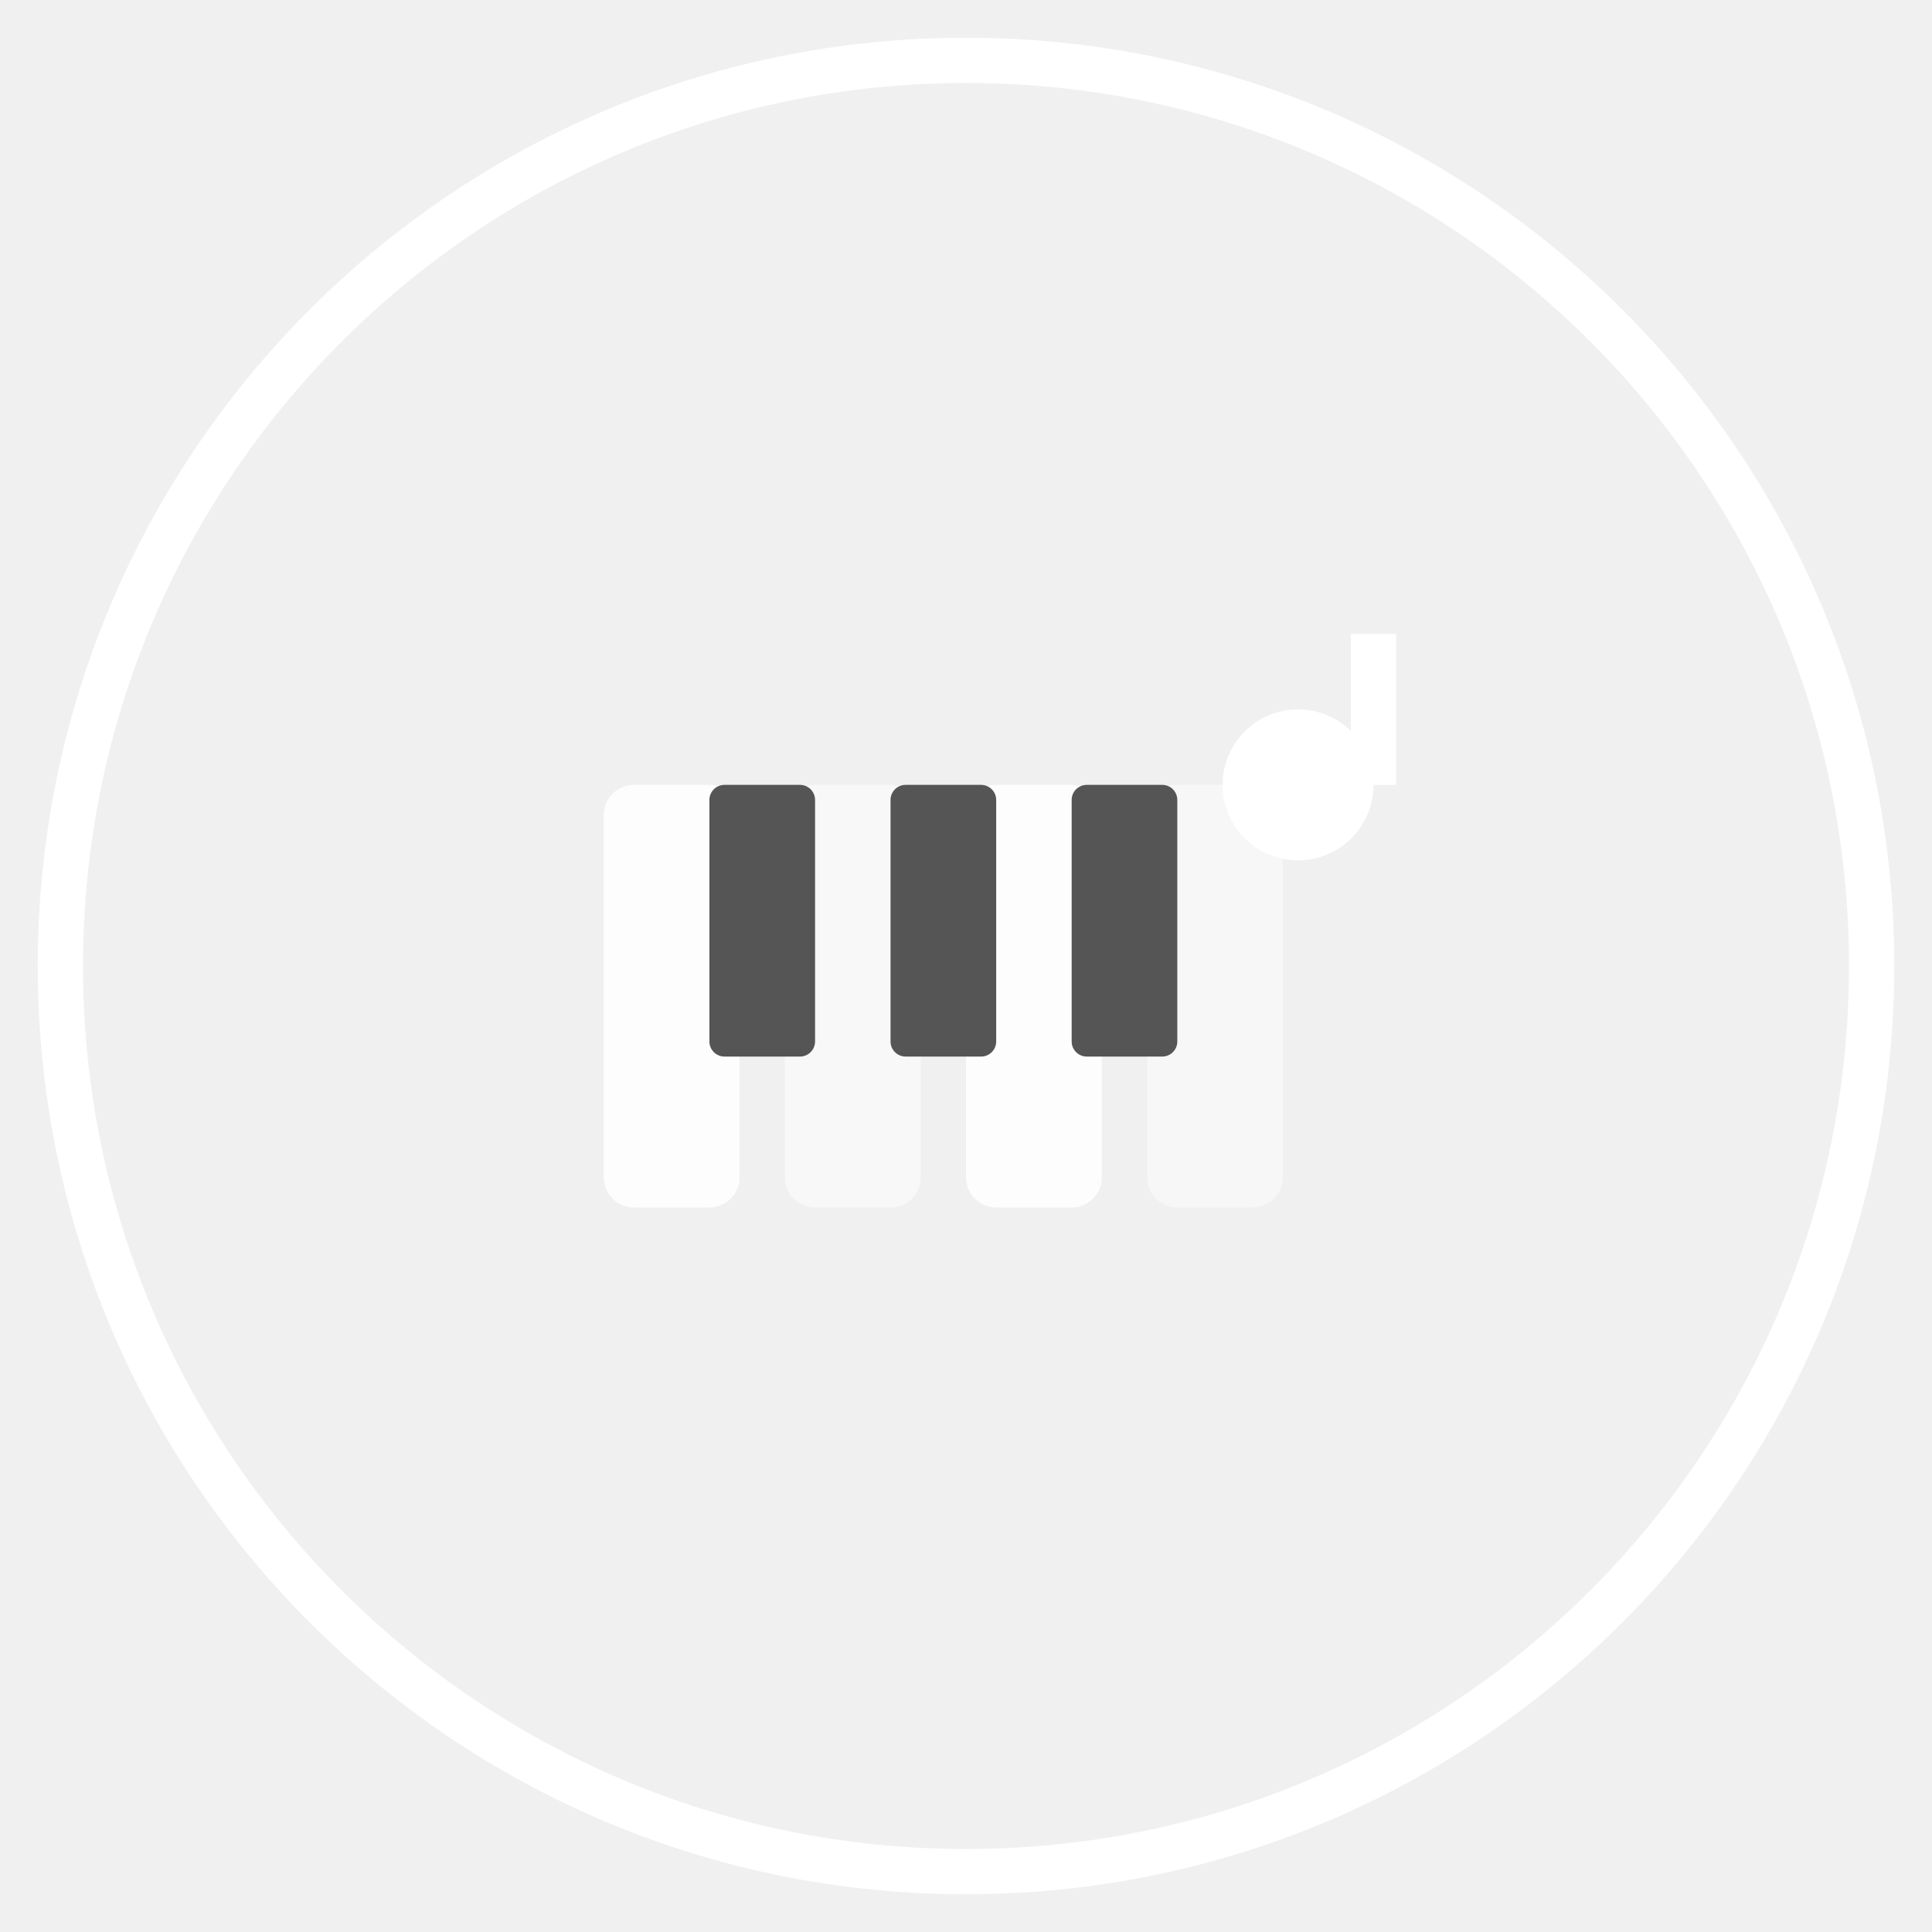
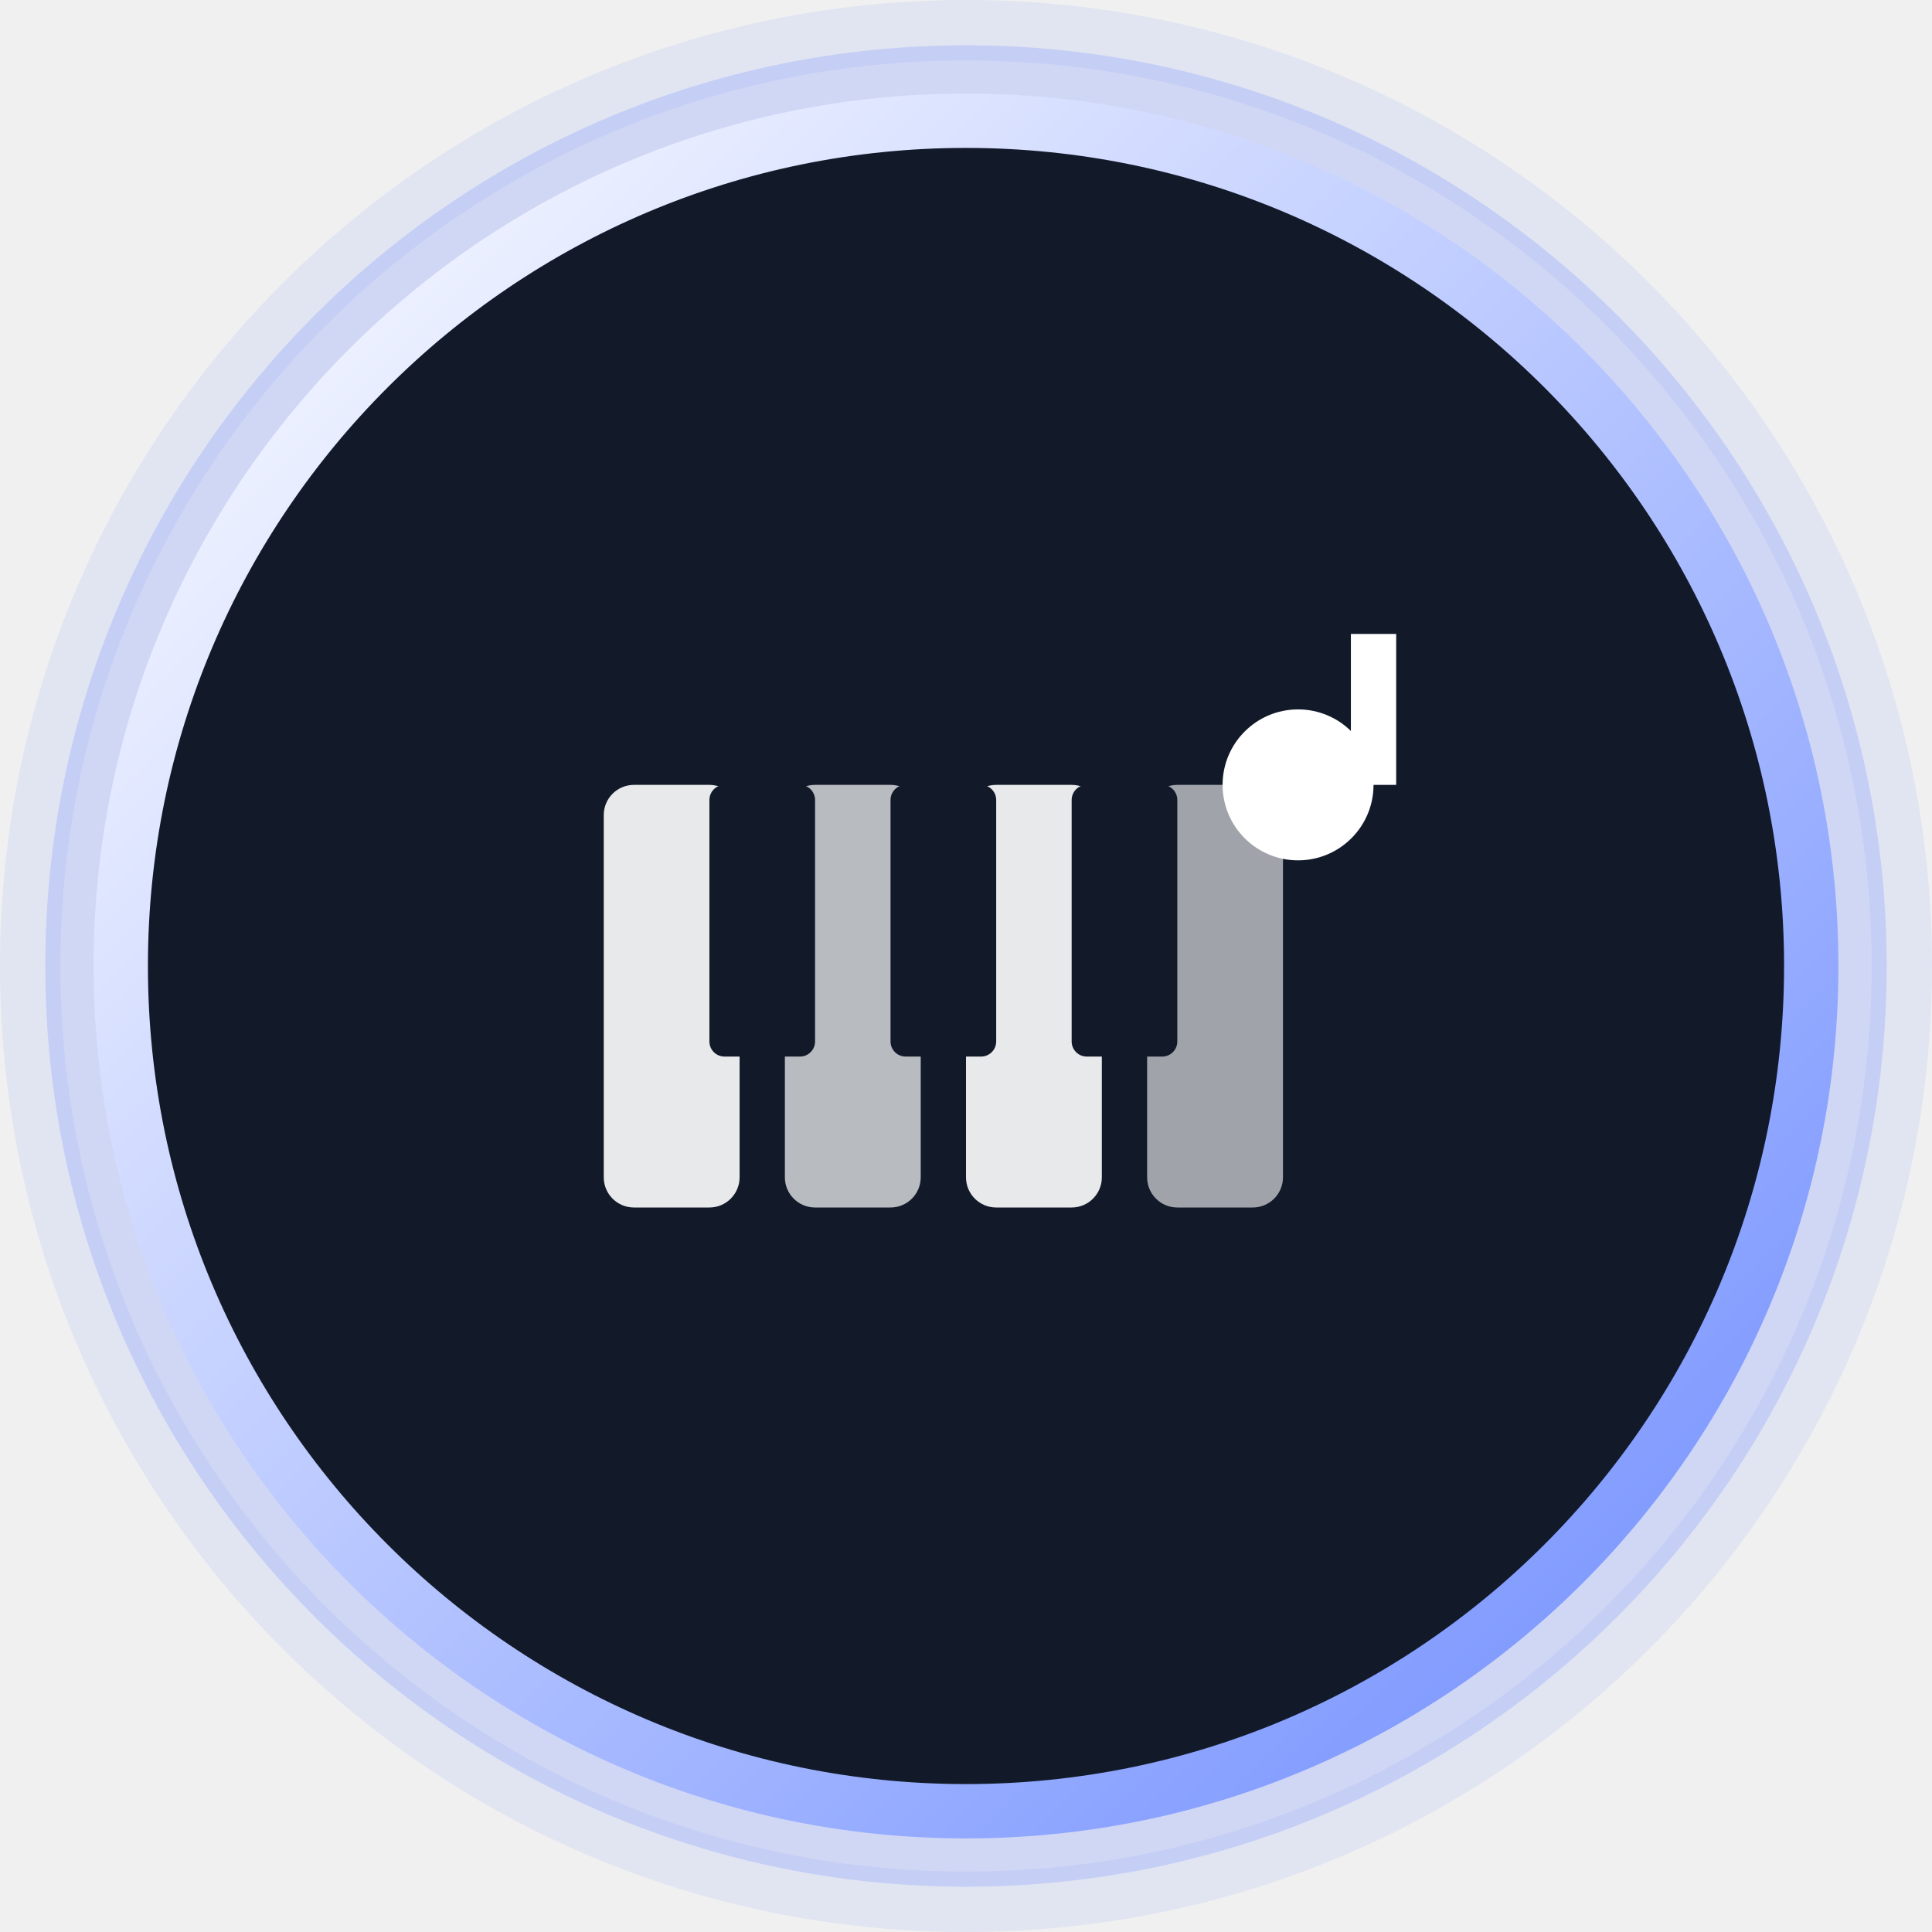
<svg xmlns="http://www.w3.org/2000/svg" viewBox="0 0 64 64">
-   <circle cx="32" cy="32" r="30" fill="none" stroke="#ffffff" stroke-width="1.5" />
-   <rect x="20" y="26" width="4.5" height="14" rx="1" fill="#ffffff" opacity="0.85" />
-   <rect x="26" y="26" width="4.5" height="14" rx="1" fill="#ffffff" opacity="0.55" />
-   <rect x="32" y="26" width="4.5" height="14" rx="1" fill="#ffffff" opacity="0.85" />
-   <rect x="38" y="26" width="4.5" height="14" rx="1" fill="#ffffff" opacity="0.45" />
-   <rect x="23.5" y="26" width="3.5" height="9" rx="0.5" fill="#555555" />
-   <rect x="29.5" y="26" width="3.5" height="9" rx="0.5" fill="#555555" />
-   <rect x="35.5" y="26" width="3.5" height="9" rx="0.5" fill="#555555" />
+   <defs>
+     <linearGradient id="ring" x1="0" y1="0" x2="1" y2="1">
+       <stop offset="0" stop-color="#ffffff" />
+       <stop offset="1" stop-color="#6f8dff" />
+     </linearGradient>
+   </defs>
+   <circle cx="32" cy="32" r="31" fill="none" stroke="#6f8dff" stroke-width="2" opacity="0.12" />
+   <circle cx="32" cy="32" r="29.5" fill="none" stroke="#6f8dff" stroke-width="2" opacity="0.25" />
+   <circle cx="32" cy="32" r="28" fill="#121a2a" stroke="url(#ring)" stroke-width="1.8" />
+   <rect x="20" y="26" width="4.5" height="14" rx="1" fill="#ffffff" opacity="0.9" />
+   <rect x="26" y="26" width="4.5" height="14" rx="1" fill="#ffffff" opacity="0.7" />
+   <rect x="32" y="26" width="4.5" height="14" rx="1" fill="#ffffff" opacity="0.9" />
+   <rect x="38" y="26" width="4.5" height="14" rx="1" fill="#ffffff" opacity="0.6" />
+   <rect x="23.5" y="26" width="3.5" height="9" rx="0.5" fill="#121a2a" />
+   <rect x="29.5" y="26" width="3.5" height="9" rx="0.5" fill="#121a2a" />
+   <rect x="35.5" y="26" width="3.5" height="9" rx="0.5" fill="#121a2a" />
  <circle cx="43" cy="26" r="2.5" fill="#ffffff" />
  <line x1="45.5" y1="26" x2="45.5" y2="21" stroke="#ffffff" stroke-width="1.5" />
</svg>
